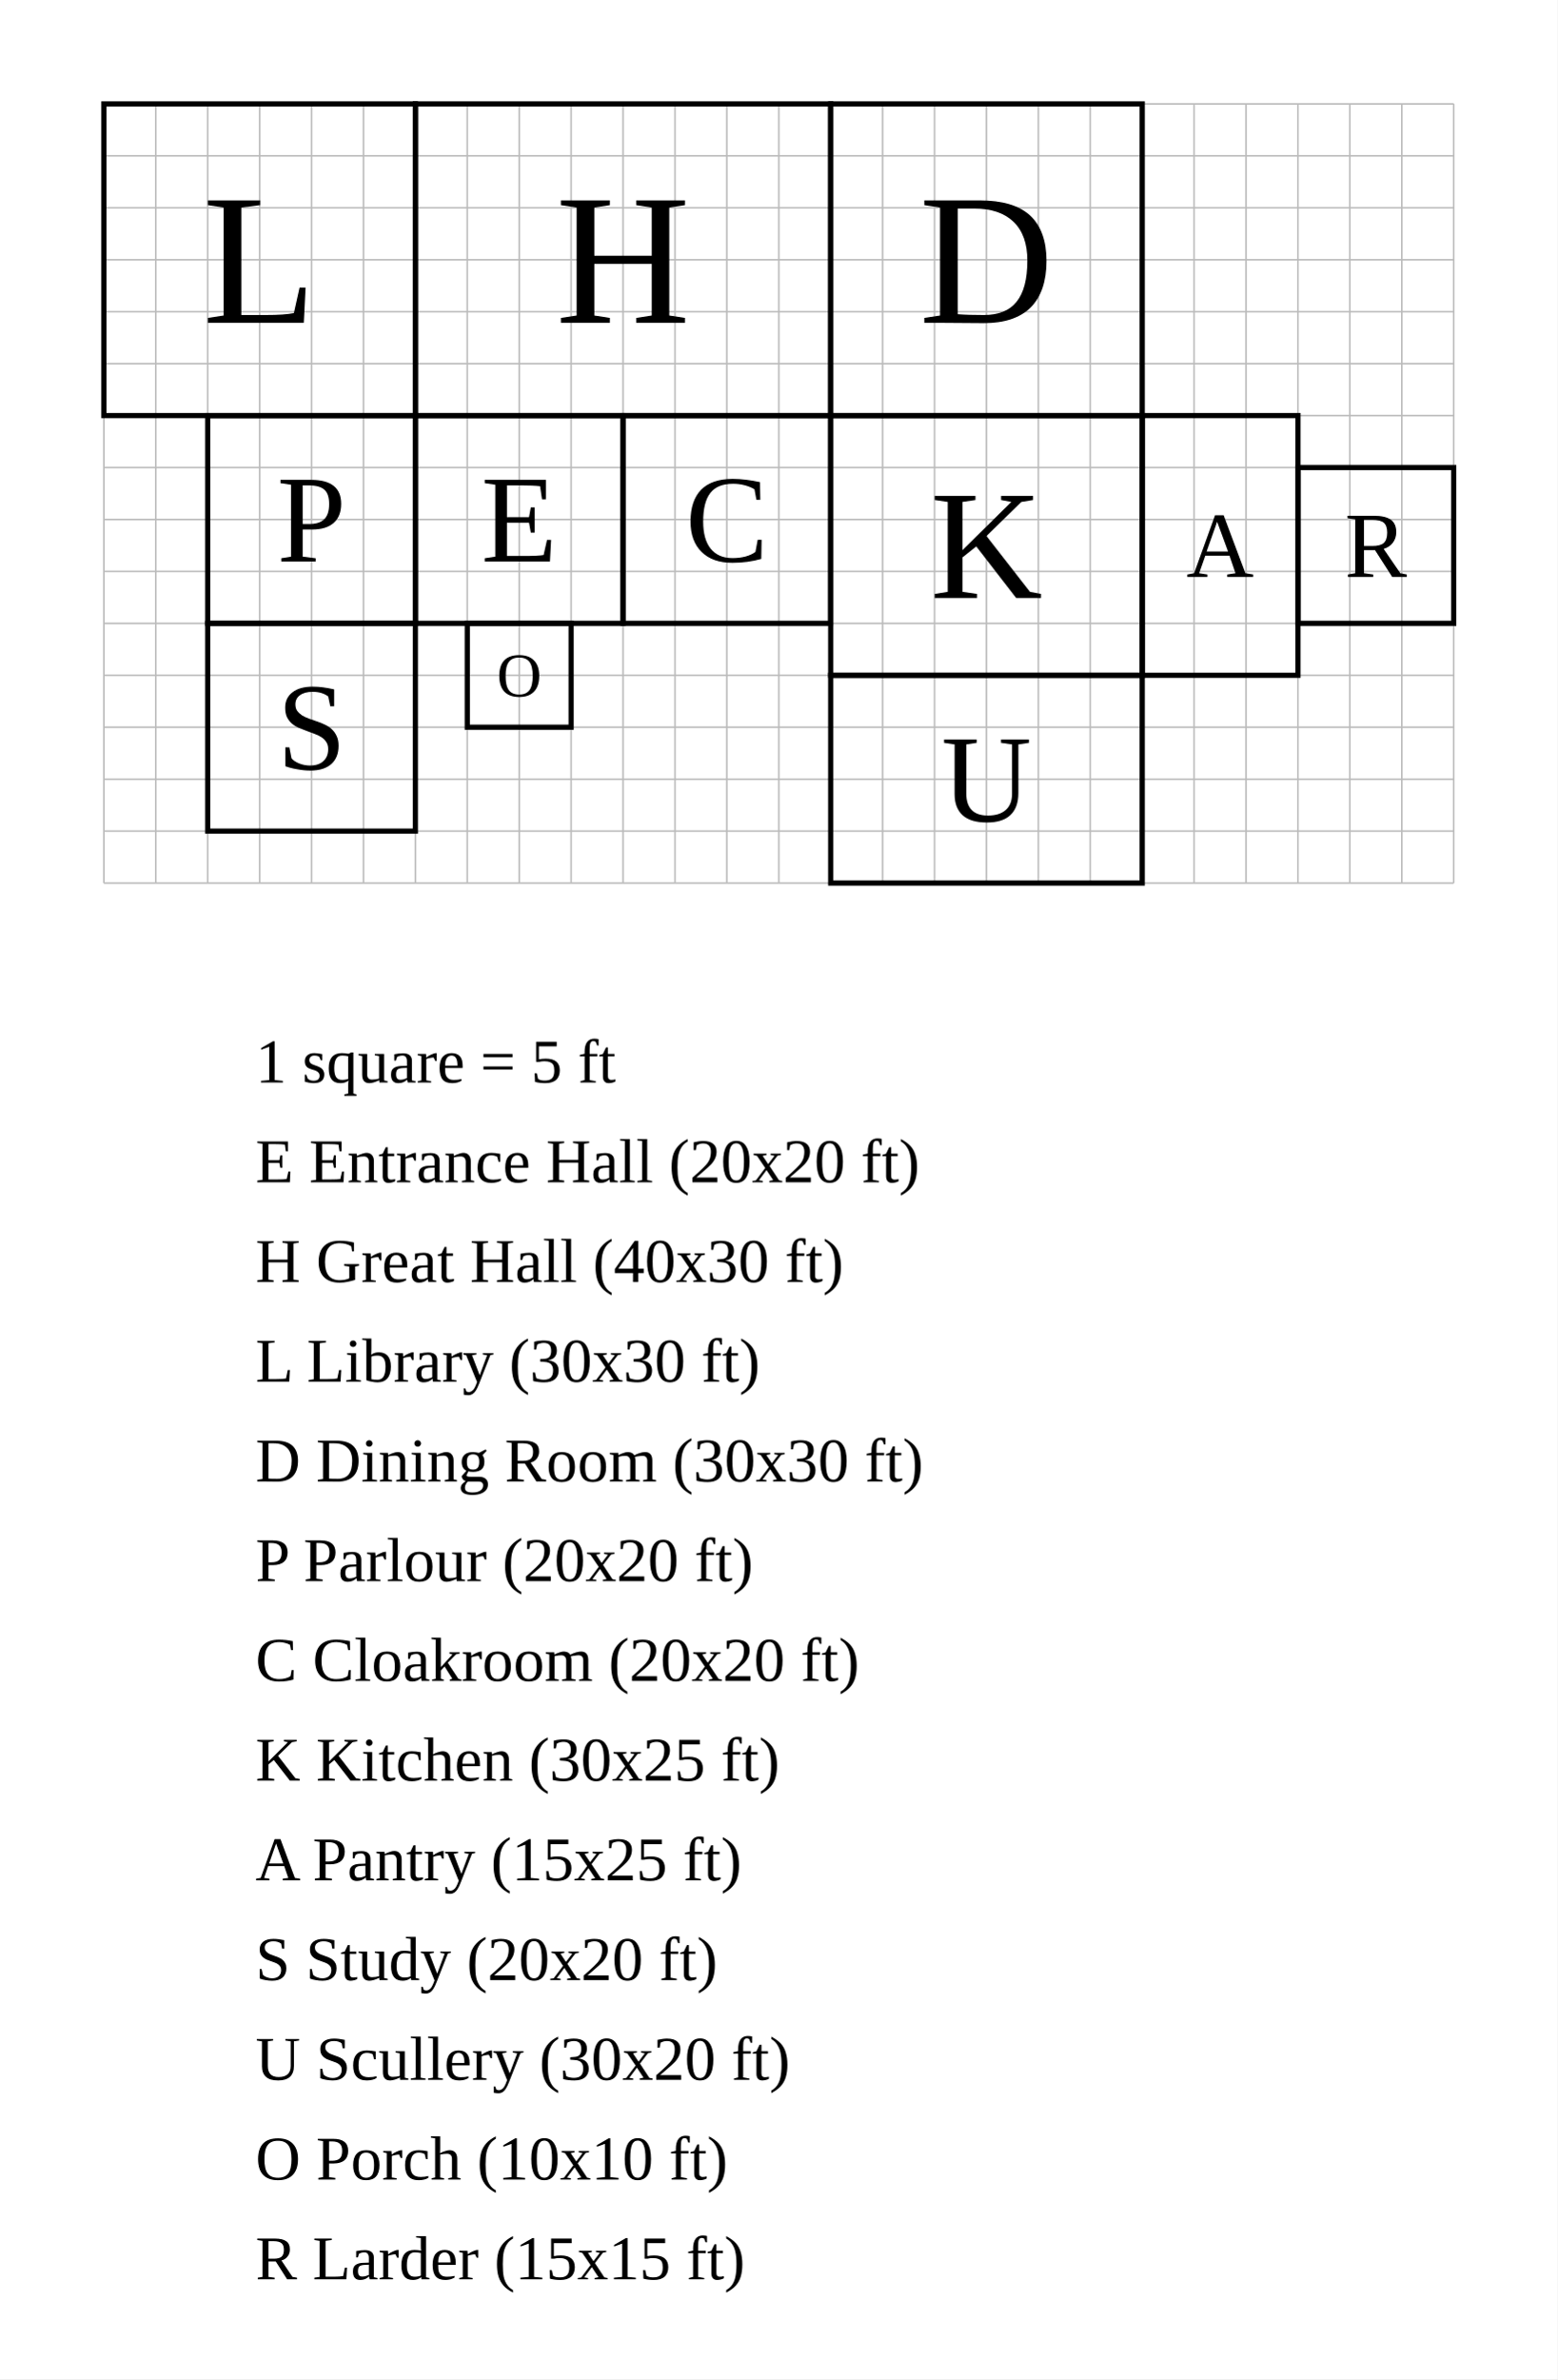
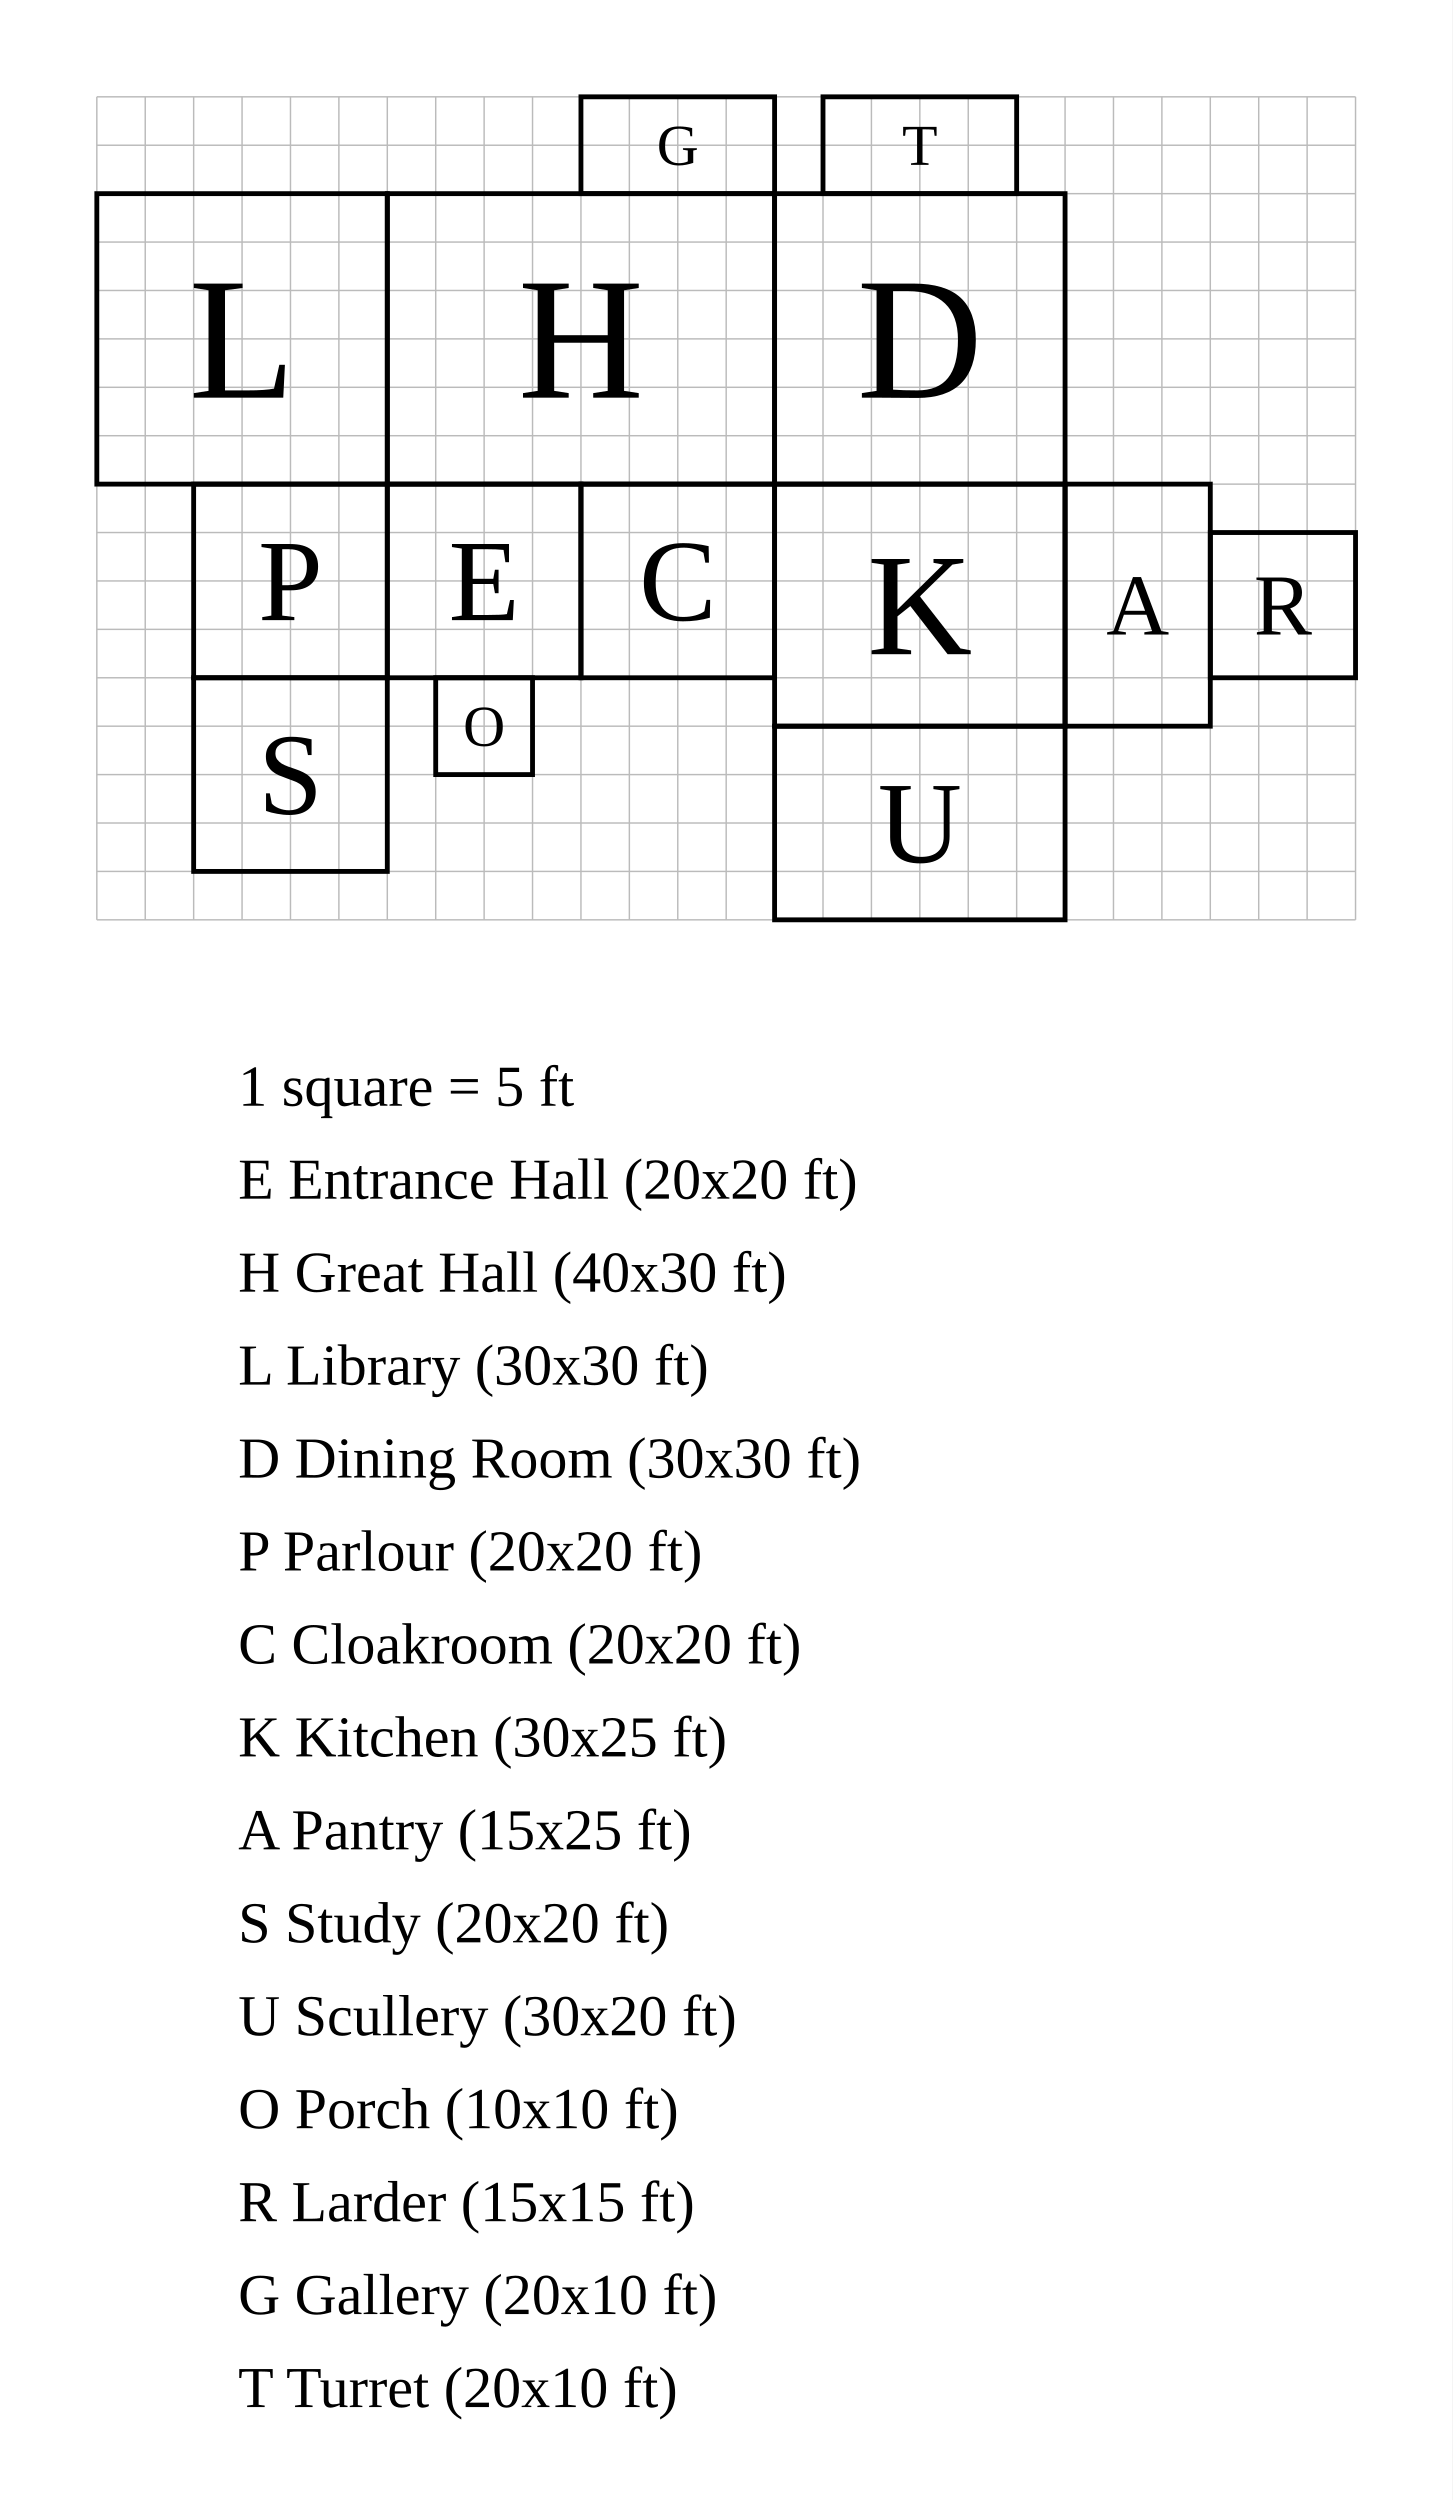
- <svg xmlns="http://www.w3.org/2000/svg" width="1500" height="2290" viewBox="-40 -40 150 229">
-   <rect x="-40" y="-40" width="150" height="229" fill="white" />
+ <svg xmlns="http://www.w3.org/2000/svg" width="1500" height="2582" viewBox="-40 -50 150 258.2">
+   <rect x="-40" y="-50" width="150" height="258.2" fill="white" />
  <g stroke="#bbb" stroke-width="0.15">
-     <line x1="-30" y1="-30" x2="-30" y2="45" />
-     <line x1="-25" y1="-30" x2="-25" y2="45" />
-     <line x1="-20" y1="-30" x2="-20" y2="45" />
-     <line x1="-15" y1="-30" x2="-15" y2="45" />
-     <line x1="-10" y1="-30" x2="-10" y2="45" />
-     <line x1="-5" y1="-30" x2="-5" y2="45" />
-     <line x1="0" y1="-30" x2="0" y2="45" />
-     <line x1="5" y1="-30" x2="5" y2="45" />
-     <line x1="10" y1="-30" x2="10" y2="45" />
-     <line x1="15" y1="-30" x2="15" y2="45" />
-     <line x1="20" y1="-30" x2="20" y2="45" />
-     <line x1="25" y1="-30" x2="25" y2="45" />
-     <line x1="30" y1="-30" x2="30" y2="45" />
-     <line x1="35" y1="-30" x2="35" y2="45" />
-     <line x1="40" y1="-30" x2="40" y2="45" />
-     <line x1="45" y1="-30" x2="45" y2="45" />
-     <line x1="50" y1="-30" x2="50" y2="45" />
-     <line x1="55" y1="-30" x2="55" y2="45" />
-     <line x1="60" y1="-30" x2="60" y2="45" />
-     <line x1="65" y1="-30" x2="65" y2="45" />
-     <line x1="70" y1="-30" x2="70" y2="45" />
-     <line x1="75" y1="-30" x2="75" y2="45" />
-     <line x1="80" y1="-30" x2="80" y2="45" />
-     <line x1="85" y1="-30" x2="85" y2="45" />
-     <line x1="90" y1="-30" x2="90" y2="45" />
-     <line x1="95" y1="-30" x2="95" y2="45" />
-     <line x1="100" y1="-30" x2="100" y2="45" />
+     <line x1="-30" y1="-40" x2="-30" y2="45" />
+     <line x1="-25" y1="-40" x2="-25" y2="45" />
+     <line x1="-20" y1="-40" x2="-20" y2="45" />
+     <line x1="-15" y1="-40" x2="-15" y2="45" />
+     <line x1="-10" y1="-40" x2="-10" y2="45" />
+     <line x1="-5" y1="-40" x2="-5" y2="45" />
+     <line x1="0" y1="-40" x2="0" y2="45" />
+     <line x1="5" y1="-40" x2="5" y2="45" />
+     <line x1="10" y1="-40" x2="10" y2="45" />
+     <line x1="15" y1="-40" x2="15" y2="45" />
+     <line x1="20" y1="-40" x2="20" y2="45" />
+     <line x1="25" y1="-40" x2="25" y2="45" />
+     <line x1="30" y1="-40" x2="30" y2="45" />
+     <line x1="35" y1="-40" x2="35" y2="45" />
+     <line x1="40" y1="-40" x2="40" y2="45" />
+     <line x1="45" y1="-40" x2="45" y2="45" />
+     <line x1="50" y1="-40" x2="50" y2="45" />
+     <line x1="55" y1="-40" x2="55" y2="45" />
+     <line x1="60" y1="-40" x2="60" y2="45" />
+     <line x1="65" y1="-40" x2="65" y2="45" />
+     <line x1="70" y1="-40" x2="70" y2="45" />
+     <line x1="75" y1="-40" x2="75" y2="45" />
+     <line x1="80" y1="-40" x2="80" y2="45" />
+     <line x1="85" y1="-40" x2="85" y2="45" />
+     <line x1="90" y1="-40" x2="90" y2="45" />
+     <line x1="95" y1="-40" x2="95" y2="45" />
+     <line x1="100" y1="-40" x2="100" y2="45" />
+     <line x1="-30" y1="-40" x2="100" y2="-40" />
+     <line x1="-30" y1="-35" x2="100" y2="-35" />
    <line x1="-30" y1="-30" x2="100" y2="-30" />
    <line x1="-30" y1="-25" x2="100" y2="-25" />
    <line x1="-30" y1="-20" x2="100" y2="-20" />
    <line x1="-30" y1="-15" x2="100" y2="-15" />
    <line x1="-30" y1="-10" x2="100" y2="-10" />
    <line x1="-30" y1="-5" x2="100" y2="-5" />
    <line x1="-30" y1="0" x2="100" y2="0" />
    <line x1="-30" y1="5" x2="100" y2="5" />
    <line x1="-30" y1="10" x2="100" y2="10" />
    <line x1="-30" y1="15" x2="100" y2="15" />
    <line x1="-30" y1="20" x2="100" y2="20" />
    <line x1="-30" y1="25" x2="100" y2="25" />
    <line x1="-30" y1="30" x2="100" y2="30" />
    <line x1="-30" y1="35" x2="100" y2="35" />
    <line x1="-30" y1="40" x2="100" y2="40" />
    <line x1="-30" y1="45" x2="100" y2="45" />
  </g>
  <rect data-room="entrance" x="0" y="0" width="20" height="20" fill="none" stroke="black" stroke-width="0.5" />
  <text data-room="entrance" x="10" y="10" text-anchor="middle" dominant-baseline="central" font-size="12">E</text>
  <rect data-room="hall" x="0" y="-30" width="40" height="30" fill="none" stroke="black" stroke-width="0.5" />
  <text data-room="hall" x="20" y="-15" text-anchor="middle" dominant-baseline="central" font-size="18">H</text>
  <rect data-room="library" x="-30" y="-30" width="30" height="30" fill="none" stroke="black" stroke-width="0.5" />
  <text data-room="library" x="-15" y="-15" text-anchor="middle" dominant-baseline="central" font-size="18">L</text>
  <rect data-room="dining" x="40" y="-30" width="30" height="30" fill="none" stroke="black" stroke-width="0.5" />
  <text data-room="dining" x="55" y="-15" text-anchor="middle" dominant-baseline="central" font-size="18">D</text>
  <rect data-room="parlour" x="-20" y="0" width="20" height="20" fill="none" stroke="black" stroke-width="0.5" />
  <text data-room="parlour" x="-10" y="10" text-anchor="middle" dominant-baseline="central" font-size="12">P</text>
  <rect data-room="cloak" x="20" y="0" width="20" height="20" fill="none" stroke="black" stroke-width="0.5" />
  <text data-room="cloak" x="30" y="10" text-anchor="middle" dominant-baseline="central" font-size="12">C</text>
  <rect data-room="kitchen" x="40" y="0" width="30" height="25" fill="none" stroke="black" stroke-width="0.5" />
  <text data-room="kitchen" x="55" y="12.5" text-anchor="middle" dominant-baseline="central" font-size="15">K</text>
  <rect data-room="pantry" x="70" y="0" width="15" height="25" fill="none" stroke="black" stroke-width="0.5" />
  <text data-room="pantry" x="77.5" y="12.5" text-anchor="middle" dominant-baseline="central" font-size="9">A</text>
  <rect data-room="study" x="-20" y="20" width="20" height="20" fill="none" stroke="black" stroke-width="0.5" />
  <text data-room="study" x="-10" y="30" text-anchor="middle" dominant-baseline="central" font-size="12">S</text>
  <rect data-room="scullery" x="40" y="25" width="30" height="20" fill="none" stroke="black" stroke-width="0.5" />
  <text data-room="scullery" x="55" y="35" text-anchor="middle" dominant-baseline="central" font-size="12">U</text>
  <rect data-room="porch" x="5" y="20" width="10" height="10" fill="none" stroke="black" stroke-width="0.5" />
  <text data-room="porch" x="10" y="25" text-anchor="middle" dominant-baseline="central" font-size="6">O</text>
  <rect data-room="larder" x="85" y="5" width="15" height="15" fill="none" stroke="black" stroke-width="0.5" />
  <text data-room="larder" x="92.5" y="12.5" text-anchor="middle" dominant-baseline="central" font-size="9">R</text>
+   <rect data-room="gallery" x="20" y="-40" width="20" height="10" fill="none" stroke="black" stroke-width="0.5" />
+   <text data-room="gallery" x="30" y="-35" text-anchor="middle" dominant-baseline="central" font-size="6">G</text>
+   <rect data-room="turret" x="45" y="-40" width="20" height="10" fill="none" stroke="black" stroke-width="0.5" />
+   <text data-room="turret" x="55" y="-35" text-anchor="middle" dominant-baseline="central" font-size="6">T</text>
  <text class="scale" x="-15.4" y="64.2" font-size="6">1 square = 5 ft</text>
  <text class="key" x="-15.4" y="73.8" font-size="6">E  Entrance Hall  (20x20 ft)</text>
  <text class="key" x="-15.4" y="83.4" font-size="6">H  Great Hall  (40x30 ft)</text>
  <text class="key" x="-15.4" y="93" font-size="6">L  Library  (30x30 ft)</text>
  <text class="key" x="-15.4" y="102.6" font-size="6">D  Dining Room  (30x30 ft)</text>
  <text class="key" x="-15.4" y="112.2" font-size="6">P  Parlour  (20x20 ft)</text>
  <text class="key" x="-15.4" y="121.8" font-size="6">C  Cloakroom  (20x20 ft)</text>
  <text class="key" x="-15.4" y="131.4" font-size="6">K  Kitchen  (30x25 ft)</text>
  <text class="key" x="-15.4" y="141" font-size="6">A  Pantry  (15x25 ft)</text>
  <text class="key" x="-15.4" y="150.6" font-size="6">S  Study  (20x20 ft)</text>
  <text class="key" x="-15.4" y="160.2" font-size="6">U  Scullery  (30x20 ft)</text>
  <text class="key" x="-15.4" y="169.8" font-size="6">O  Porch  (10x10 ft)</text>
  <text class="key" x="-15.4" y="179.4" font-size="6">R  Larder  (15x15 ft)</text>
+   <text class="key" x="-15.4" y="189" font-size="6">G  Gallery  (20x10 ft)</text>
+   <text class="key" x="-15.4" y="198.6" font-size="6">T  Turret  (20x10 ft)</text>
</svg>
